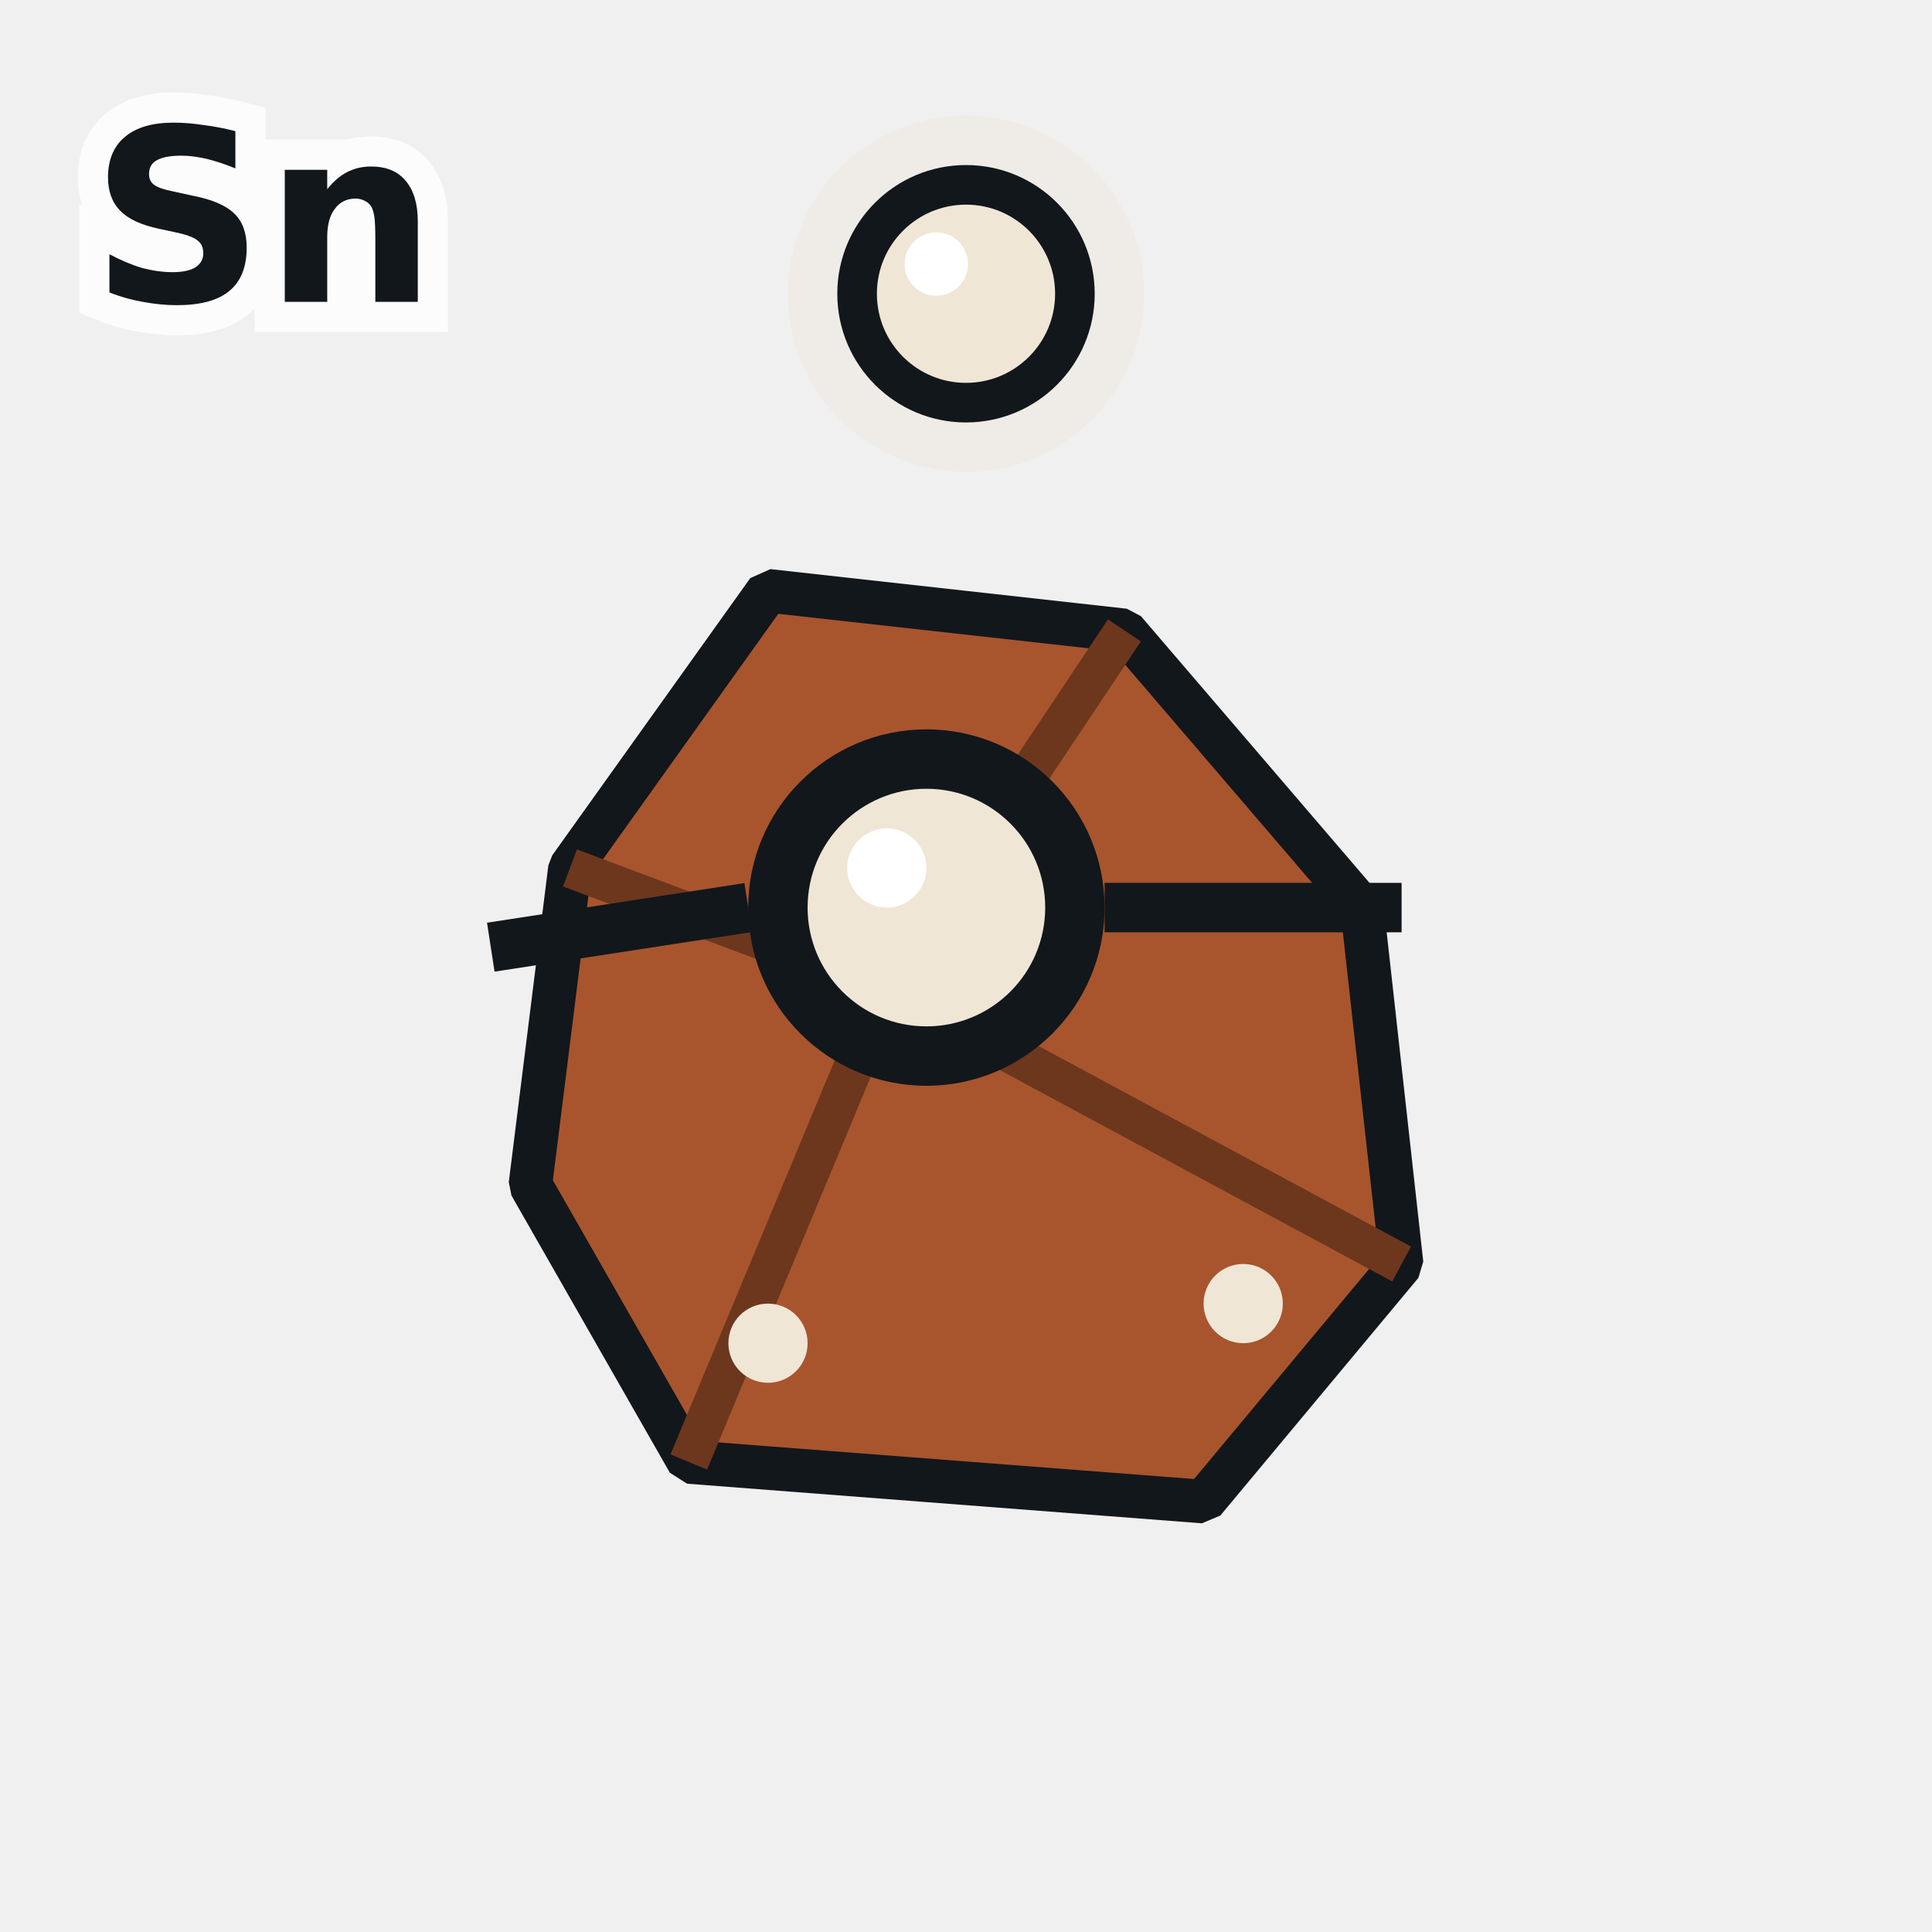
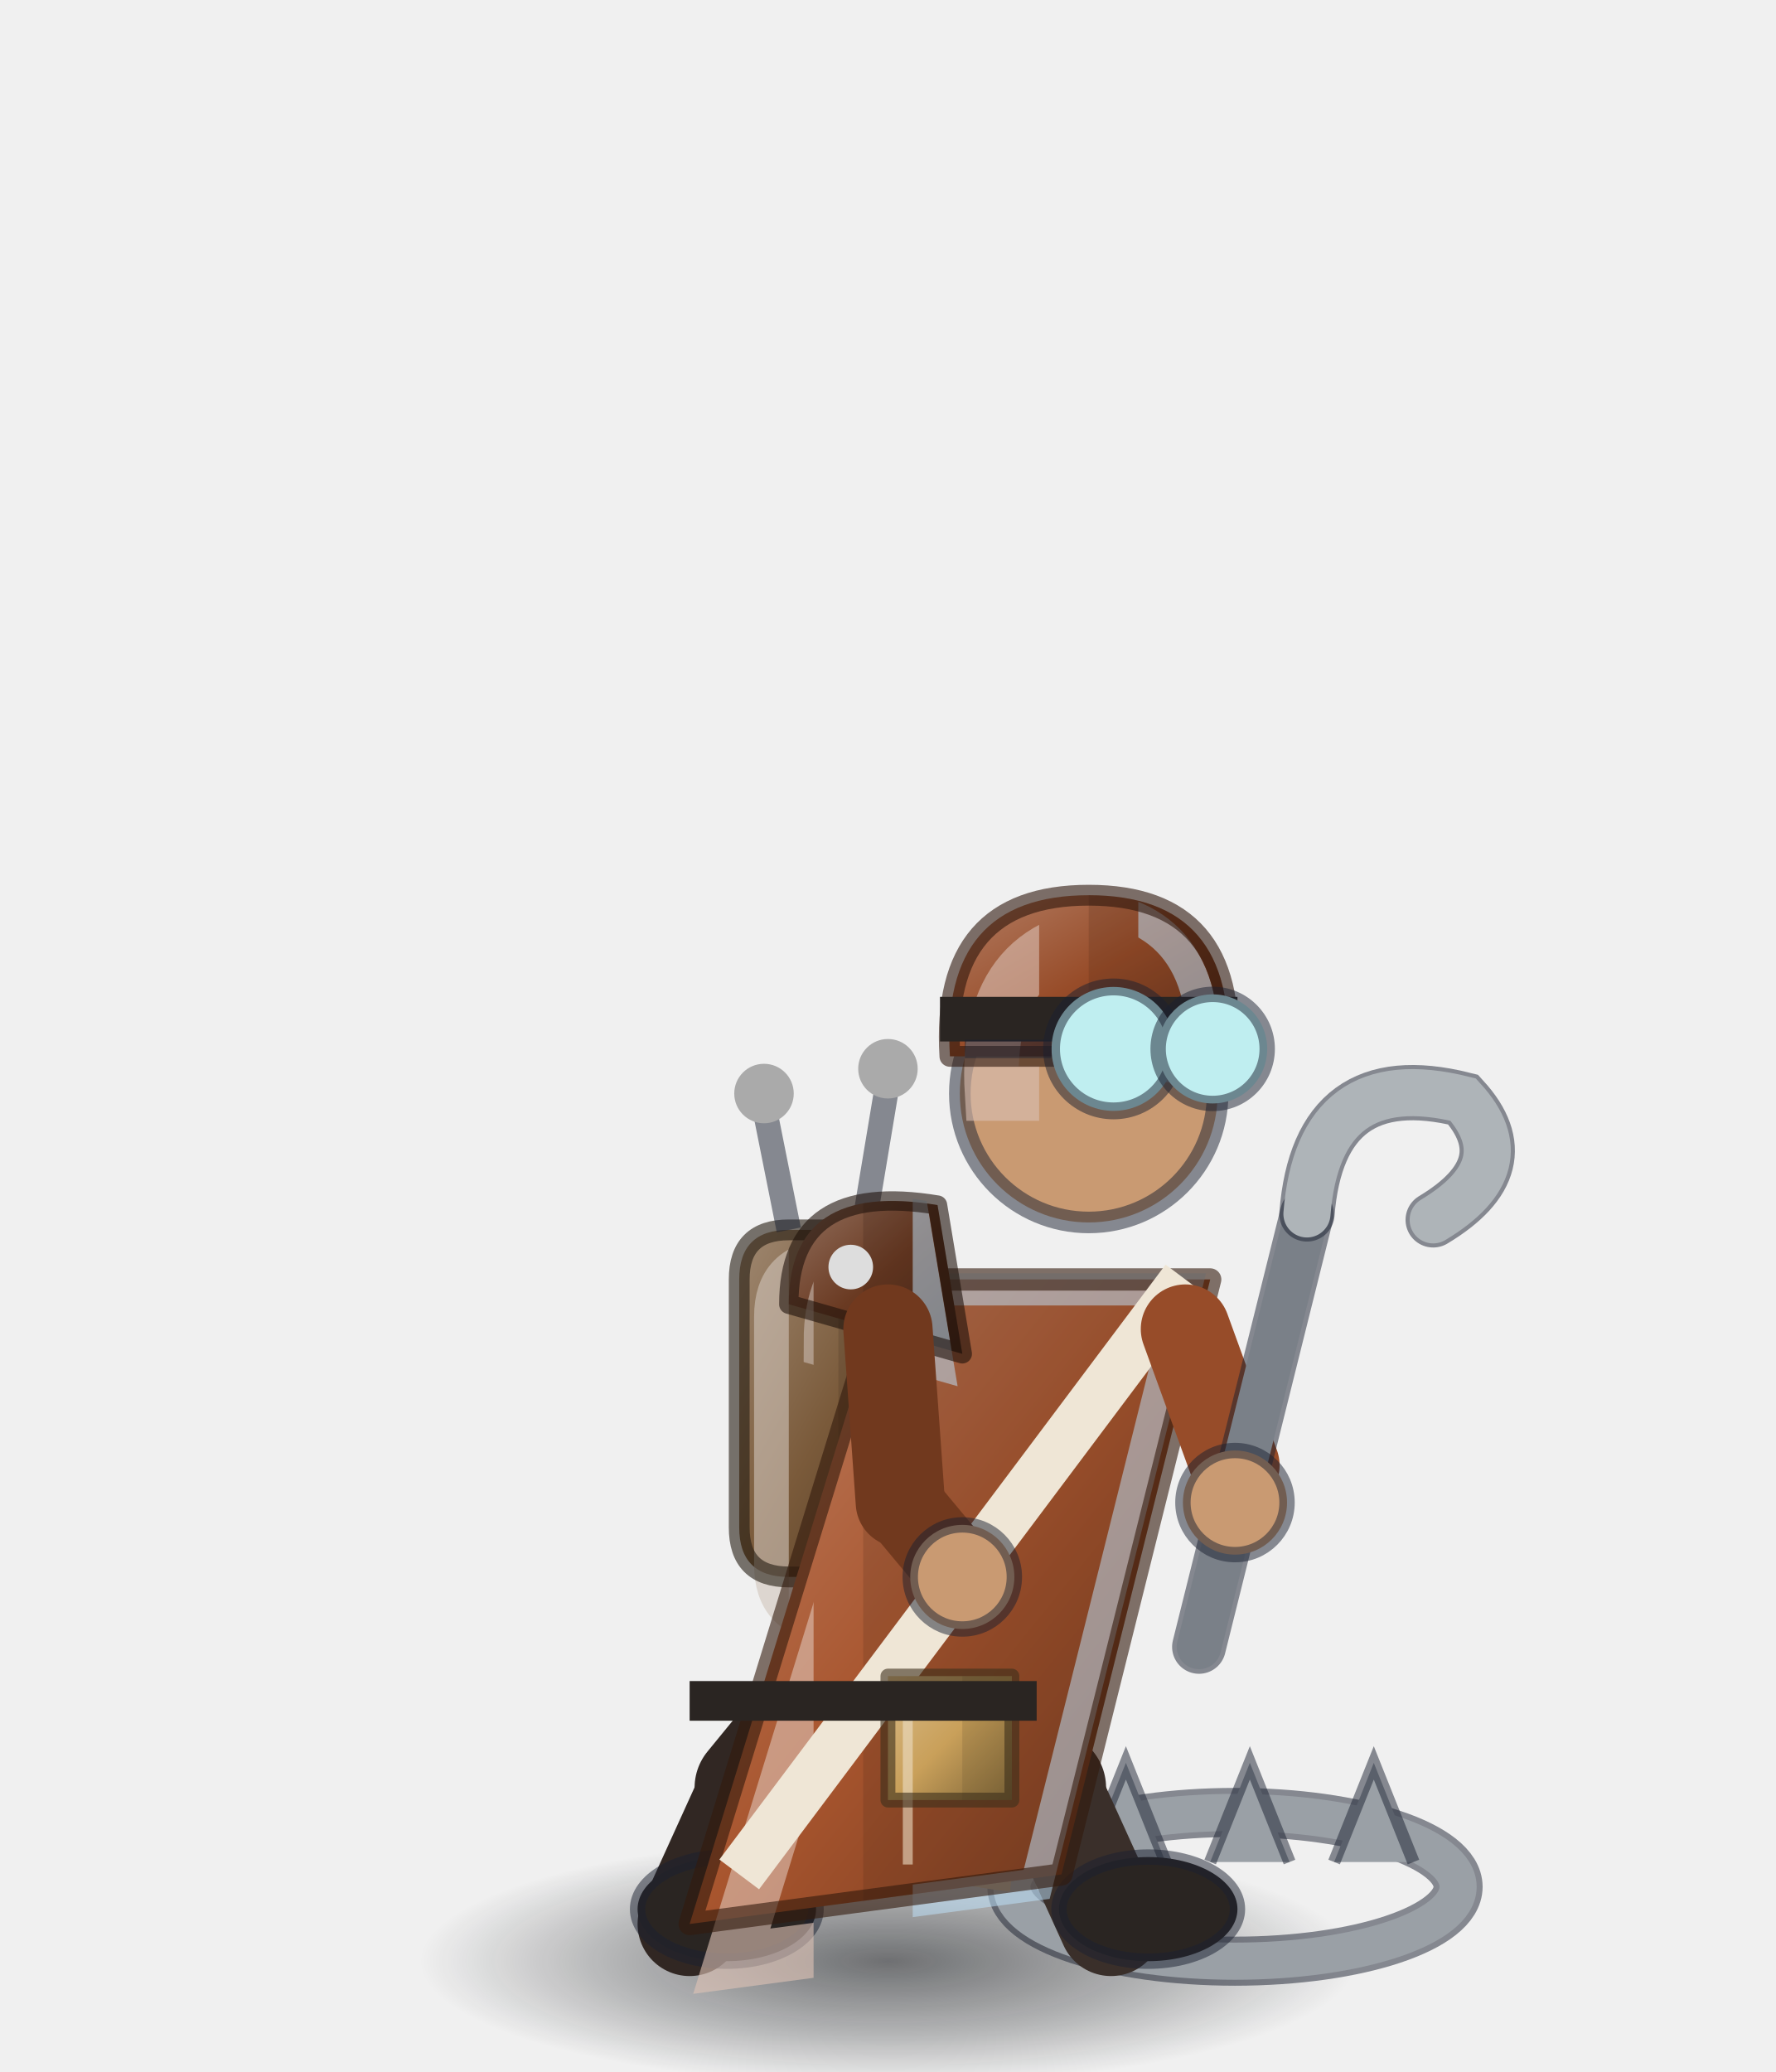
- <svg xmlns="http://www.w3.org/2000/svg" width="64" height="64" viewBox="0 0 64 64">
-   <g transform="translate(32,34) rotate(0) scale(0.911,0.911)">
-     <g transform="scale(.72)">
-       <g>
-         <circle cx="0" cy="-37" r="9" fill="#efe6d6" opacity=".35" />
-         <circle cx="0" cy="-37" r="5.5" fill="#efe6d6" stroke="#12171c" stroke-width="2" />
-         <circle cx="-1.5" cy="-38.5" r="1.6" fill="#fff" />
-         <path d="M-20 -8 L-10 -22 L8 -20 L20 -6 L22 12 L12 24 L-14 22 L-22 8Z" fill="#a8552e" stroke="#12171c" stroke-width="2.2" stroke-linejoin="bevel" />
-         <path d="M-20 -8 L-4 -2 L22 12 M8 -20 L-4 -2 L-14 22" stroke="#6d371d" stroke-width="2" fill="none" />
-         <circle cx="-2" cy="-6" r="9" fill="#12171c" />
-         <circle cx="-2" cy="-6" r="6" fill="#efe6d6" />
-         <circle cx="-4" cy="-8" r="2" fill="#fff" />
-         <path d="M-11 -6 L-24 -4 M7 -6 L22 -6" stroke="#12171c" stroke-width="2.5" />
-         <circle cx="14" cy="14" r="2" fill="#efe6d6" />
-         <circle cx="-10" cy="16" r="2" fill="#efe6d6" />
-       </g>
+ <svg xmlns="http://www.w3.org/2000/svg" width="96" height="112" viewBox="0 0 96 112">
+   <defs>
+     <radialGradient id="shadowg">
+       <stop offset="0" stop-color="#05080c" stop-opacity=".55" />
+       <stop offset=".6" stop-color="#05080c" stop-opacity=".25" />
+       <stop offset="1" stop-color="#05080c" stop-opacity="0" />
+     </radialGradient>
+   </defs>
+   <g transform="translate(48,104) scale(1.340)">
+     <ellipse cx="0" cy="1.5" rx="19" ry="5" fill="url(#shadowg)" />
+     <ellipse cx="14" cy="-1.5" rx="9" ry="3" fill="none" stroke="#1b2130" stroke-opacity=".5" stroke-width="1.98" />
+     <ellipse cx="14" cy="-1.5" rx="9" ry="3" fill="none" stroke="#9aa0a6" stroke-width="1.5" />
+     <path d="M8 -2.5l1.6 -4l1.6 4" fill="#9aa0a6" stroke="#1b2130" stroke-opacity=".5" stroke-width="0.50" />
+     <path d="M13 -2.5l1.6 -4l1.6 4" fill="#9aa0a6" stroke="#1b2130" stroke-opacity=".5" stroke-width="0.50" />
+     <path d="M18 -2.5l1.6 -4l1.6 4" fill="#9aa0a6" stroke="#1b2130" stroke-opacity=".5" stroke-width="0.50" />
+     <path d="M5 -2Q-4 -3 -4 -10" stroke="#c9a678" stroke-width="1.4" fill="none" />
+     <linearGradient id="k792" x1="0" y1="0" x2="1" y2="1">
+       <stop offset="0" stop-color="#9f8871" />
+       <stop offset=".5" stop-color="#7a5a3a" />
+       <stop offset="1" stop-color="#4b3723" />
+     </linearGradient>
+     <clipPath id="k789">
+       <rect x="-2" y="-90" width="120" height="180" />
+     </clipPath>
+     <clipPath id="k790">
+       <rect x="-120" y="-90" width="116" height="180" />
+     </clipPath>
+     <clipPath id="k791">
+       <rect x="0" y="-90" width="120" height="180" />
+     </clipPath>
+     <path d="M-4 -28H0Q2 -28 2 -26V-16Q2 -14 0 -14H-4Q-6 -14 -6 -16V-26Q-6 -28 -4 -28Z" fill="url(#k792)" />
+     <path d="M-4 -28H0Q2 -28 2 -26V-16Q2 -14 0 -14H-4Q-6 -14 -6 -16V-26Q-6 -28 -4 -28Z" fill="#3d2d1d" opacity="0.21" clip-path="url(#k789)" />
+     <g clip-path="url(#k790)">
+       <path d="M-4 -28H0Q2 -28 2 -26V-16Q2 -14 0 -14H-4Q-6 -14 -6 -16V-26Q-6 -28 -4 -28Z" fill="none" stroke="#d0c5ba" stroke-width="2.2" opacity=".6" transform="translate(1.7 1.5)" />
    </g>
+     <g clip-path="url(#k791)">
+       <path d="M-4 -28H0Q2 -28 2 -26V-16Q2 -14 0 -14H-4Q-6 -14 -6 -16V-26Q-6 -28 -4 -28Z" fill="none" stroke="#bfe6ff" stroke-width="1.3" opacity=".5" transform="translate(-1 0.4)" />
+     </g>
+     <path d="M-4 -28H0Q2 -28 2 -26V-16Q2 -14 0 -14H-4Q-6 -14 -6 -16V-26Q-6 -28 -4 -28Z" fill="none" stroke="#241b11" stroke-opacity=".6" stroke-width="0.84" stroke-linejoin="round" />
+     <path d="M-4 -28L-5 -33M-1 -28L0 -34" stroke="#1b2130" stroke-opacity=".5" stroke-width="0.99" />
+     <circle cx="-5.0" cy="-33.5" r="1.2" fill="#aaa" />
+     <circle cx="0.0" cy="-34.5" r="1.2" fill="#aaa" />
+     <path d="M-1.0 -11.0L-5.5 -5.5" stroke="#1b2130" stroke-opacity=".5" stroke-width="3.97" stroke-linecap="round" fill="none" />
+     <path d="M-1.0 -11.0L-5.5 -5.5" stroke="#312723" stroke-width="4.6" stroke-linecap="round" fill="none" />
+     <path d="M-5.5 -5.5L-8.0 0.0" stroke="#1b2130" stroke-opacity=".5" stroke-width="3.72" stroke-linecap="round" fill="none" />
+     <path d="M-5.5 -5.5L-8.0 0.0" stroke="#312723" stroke-width="4.2" stroke-linecap="round" fill="none" />
+     <ellipse cx="-6.5" cy="-0.6" rx="3.6" ry="2.1" fill="#2a2522" stroke="#1b2130" stroke-opacity=".5" stroke-width="0.62" />
+     <path d="M-1.0 -11.0L6.5 -5.5" stroke="#1b2130" stroke-opacity=".5" stroke-width="3.97" stroke-linecap="round" fill="none" />
+     <path d="M-1.0 -11.0L6.5 -5.5" stroke="#3a2f2a" stroke-width="4.6" stroke-linecap="round" fill="none" />
+     <path d="M6.5 -5.5L9.0 0.0" stroke="#1b2130" stroke-opacity=".5" stroke-width="3.72" stroke-linecap="round" fill="none" />
+     <path d="M6.5 -5.5L9.0 0.0" stroke="#3a2f2a" stroke-width="4.2" stroke-linecap="round" fill="none" />
+     <ellipse cx="10.5" cy="-0.6" rx="3.6" ry="2.1" fill="#2a2522" stroke="#1b2130" stroke-opacity=".5" stroke-width="0.62" />
+     <linearGradient id="k796" x1="0" y1="0" x2="1" y2="1">
+       <stop offset="0" stop-color="#c08468" />
+       <stop offset=".5" stop-color="#a8552e" />
+       <stop offset="1" stop-color="#68341c" />
+     </linearGradient>
+     <clipPath id="k793">
+       <rect x="-1" y="-90" width="120" height="180" />
+     </clipPath>
+     <clipPath id="k794">
+       <rect x="-120" y="-90" width="117" height="180" />
+     </clipPath>
+     <clipPath id="k795">
+       <rect x="1" y="-90" width="120" height="180" />
+     </clipPath>
+     <path d="M0.0 -26L13.0 -26L7.0 -2L-8.0 0Z" fill="url(#k796)" />
+     <path d="M0.0 -26L13.0 -26L7.0 -2L-8.0 0Z" fill="#542a17" opacity="0.21" clip-path="url(#k793)" />
+     <g clip-path="url(#k794)">
+       <path d="M0.0 -26L13.0 -26L7.0 -2L-8.0 0Z" fill="none" stroke="#e0c3b5" stroke-width="2.2" opacity=".6" transform="translate(1.7 1.5)" />
+     </g>
+     <g clip-path="url(#k795)">
+       <path d="M0.0 -26L13.0 -26L7.0 -2L-8.0 0Z" fill="none" stroke="#bfe6ff" stroke-width="1.3" opacity=".5" transform="translate(-1 0.4)" />
+     </g>
+     <path d="M0.0 -26L13.0 -26L7.0 -2L-8.0 0Z" fill="none" stroke="#32190d" stroke-opacity=".6" stroke-width="0.90" stroke-linejoin="round" />
+     <path d="M12.0 -26L-6 -2" stroke="#efe6d6" stroke-width="2" />
+     <linearGradient id="k800" x1="0" y1="0" x2="1" y2="1">
+       <stop offset="0" stop-color="#d8ba88" />
+       <stop offset=".5" stop-color="#c9a05a" />
+       <stop offset="1" stop-color="#7c6337" />
+     </linearGradient>
+     <clipPath id="k797">
+       <rect x="3" y="-90" width="120" height="180" />
+     </clipPath>
+     <clipPath id="k798">
+       <rect x="-120" y="-90" width="121" height="180" />
+     </clipPath>
+     <clipPath id="k799">
+       <rect x="5" y="-90" width="120" height="180" />
+     </clipPath>
+     <path d="M0 -10H5V-5H0Z" fill="url(#k800)" />
+     <path d="M0 -10H5V-5H0Z" fill="#64502d" opacity="0.21" clip-path="url(#k797)" />
+     <g clip-path="url(#k798)">
+       <path d="M0 -10H5V-5H0Z" fill="none" stroke="#ecddc5" stroke-width="2.2" opacity=".6" transform="translate(1.7 1.5)" />
+     </g>
+     <g clip-path="url(#k799)">
+       <path d="M0 -10H5V-5H0Z" fill="none" stroke="#bfe6ff" stroke-width="1.3" opacity=".5" transform="translate(-1 0.4)" />
+     </g>
+     <path d="M0 -10H5V-5H0Z" fill="none" stroke="#3c301b" stroke-opacity=".6" stroke-width="0.60" stroke-linejoin="round" />
+     <path d="M-8 -9H6" stroke="#2a2522" stroke-width="1.6" />
+     <linearGradient id="k804" x1="0" y1="0" x2="1" y2="1">
+       <stop offset="0" stop-color="#93715f" />
+       <stop offset=".5" stop-color="#6a3a22" />
+       <stop offset="1" stop-color="#412315" />
+     </linearGradient>
+     <clipPath id="k801">
+       <rect x="-1.0" y="-90" width="120" height="180" />
+     </clipPath>
+     <clipPath id="k802">
+       <rect x="-120" y="-90" width="117.0" height="180" />
+     </clipPath>
+     <clipPath id="k803">
+       <rect x="1.0" y="-90" width="120" height="180" />
+     </clipPath>
+     <path d="M-4.0 -25Q-4.0 -30 2.0 -29L3.0 -23Z" fill="url(#k804)" />
+     <path d="M-4.0 -25Q-4.0 -30 2.0 -29L3.0 -23Z" fill="#351d11" opacity="0.21" clip-path="url(#k801)" />
+     <g clip-path="url(#k802)">
+       <path d="M-4.0 -25Q-4.0 -30 2.0 -29L3.0 -23Z" fill="none" stroke="#cabab1" stroke-width="2.2" opacity=".6" transform="translate(1.7 1.5)" />
+     </g>
+     <g clip-path="url(#k803)">
+       <path d="M-4.0 -25Q-4.0 -30 2.0 -29L3.0 -23Z" fill="none" stroke="#bfe6ff" stroke-width="1.3" opacity=".5" transform="translate(-1 0.4)" />
+     </g>
+     <path d="M-4.0 -25Q-4.0 -30 2.0 -29L3.0 -23Z" fill="none" stroke="#1f110a" stroke-opacity=".6" stroke-width="0.78" stroke-linejoin="round" />
+     <circle cx="-1.5" cy="-26.5" r="0.9" fill="#ddd" />
+     <circle cx="8.1" cy="-33.5" r="5.2" fill="#c99a72" stroke="#1b2130" stroke-opacity=".5" stroke-width="0.87" opacity="1" />
+     <linearGradient id="k808" x1="0" y1="0" x2="1" y2="1">
+       <stop offset="0" stop-color="#b47e64" />
+       <stop offset=".5" stop-color="#974c29" />
+       <stop offset="1" stop-color="#5d2f19" />
+     </linearGradient>
+     <clipPath id="k805">
+       <rect x="8.1" y="-90" width="120" height="180" />
+     </clipPath>
+     <clipPath id="k806">
+       <rect x="-120" y="-90" width="126.1" height="180" />
+     </clipPath>
+     <clipPath id="k807">
+       <rect x="10.1" y="-90" width="120" height="180" />
+     </clipPath>
+     <path d="M2.5 -35.0Q2.1 -41.5 8.1 -41.5Q14.1 -41.5 13.7 -35.0Z" fill="url(#k808)" />
+     <path d="M2.5 -35.0Q2.1 -41.5 8.1 -41.5Q14.1 -41.5 13.7 -35.0Z" fill="#4b2614" opacity="0.21" clip-path="url(#k805)" />
+     <g clip-path="url(#k806)">
+       <path d="M2.5 -35.0Q2.1 -41.5 8.1 -41.5Q14.1 -41.5 13.7 -35.0Z" fill="none" stroke="#dac0b4" stroke-width="2.2" opacity=".6" transform="translate(1.7 1.5)" />
+     </g>
+     <g clip-path="url(#k807)">
+       <path d="M2.5 -35.0Q2.1 -41.5 8.1 -41.5Q14.1 -41.5 13.7 -35.0Z" fill="none" stroke="#bfe6ff" stroke-width="1.3" opacity=".5" transform="translate(-1 0.4)" />
+     </g>
+     <path d="M2.5 -35.0Q2.1 -41.5 8.1 -41.5Q14.1 -41.5 13.7 -35.0Z" fill="none" stroke="#2d160c" stroke-opacity=".6" stroke-width="0.84" stroke-linejoin="round" />
+     <path d="M2.1 -36.5H14.1" stroke="#2a2522" stroke-width="1.8" />
+     <circle cx="9.1" cy="-35.3" r="2.5" fill="#bfeef0" stroke="#1b2130" stroke-opacity=".5" stroke-width="0.68" opacity="1" />
+     <circle cx="13.1" cy="-35.3" r="2.2" fill="#bfeef0" stroke="#1b2130" stroke-opacity=".5" stroke-width="0.62" opacity="1" />
+     <path d="M3.1 -35.3H6.6" stroke="#1b2130" stroke-opacity=".5" stroke-width="0.74" />
+     <path d="M0.0 -24.0L0.5 -17.0" stroke="#1b2130" stroke-opacity=".5" stroke-width="3.35" stroke-linecap="round" fill="none" />
+     <path d="M0.0 -24.0L0.5 -17.0" stroke="#71391e" stroke-width="3.6" stroke-linecap="round" fill="none" />
+     <path d="M0.5 -17.0L3.0 -14.0" stroke="#1b2130" stroke-opacity=".5" stroke-width="3.16" stroke-linecap="round" fill="none" />
+     <path d="M0.5 -17.0L3.0 -14.0" stroke="#71391e" stroke-width="3.3" stroke-linecap="round" fill="none" />
+     <path d="M12.0 -24.0L14.0 -18.5" stroke="#1b2130" stroke-opacity=".5" stroke-width="3.35" stroke-linecap="round" fill="none" />
+     <path d="M12.0 -24.0L14.0 -18.5" stroke="#974c29" stroke-width="3.6" stroke-linecap="round" fill="none" />
+     <path d="M14.0 -18.5L14.0 -17.0" stroke="#1b2130" stroke-opacity=".5" stroke-width="3.16" stroke-linecap="round" fill="none" />
+     <path d="M14.0 -18.5L14.0 -17.0" stroke="#974c29" stroke-width="3.3" stroke-linecap="round" fill="none" />
+     <g transform="translate(14.0,-17.0) rotate(14)">
+       <path d="M0 6L0 -12" stroke="#1b2130" stroke-opacity=".5" stroke-width="2.17" stroke-linecap="round" />
+       <path d="M0 6L0 -12" stroke="#7a8088" stroke-width="1.8" stroke-linecap="round" />
+       <path d="M0 -12Q-1 -18 5 -18Q8 -16 5 -13" stroke="#1b2130" stroke-opacity=".5" stroke-width="2.23" fill="none" stroke-linecap="round" />
+       <path d="M0 -12Q-1 -18 5 -18Q8 -16 5 -13" stroke="#aeb4b8" stroke-width="1.9" fill="none" stroke-linecap="round" />
+     </g>
+     <circle cx="3.0" cy="-14.0" r="2.1" fill="#c99a72" stroke="#1b2130" stroke-opacity=".5" stroke-width="0.62" opacity="1" />
+     <circle cx="14.0" cy="-17.0" r="2.1" fill="#c99a72" stroke="#1b2130" stroke-opacity=".5" stroke-width="0.62" opacity="1" />
  </g>
-   <text x="3" y="10" font-family="Verdana,DejaVu Sans,sans-serif" font-size="8" font-weight="700" fill="#12171c" stroke="#fff" stroke-width="2" stroke-opacity=".8" paint-order="stroke">Sn</text>
</svg>
